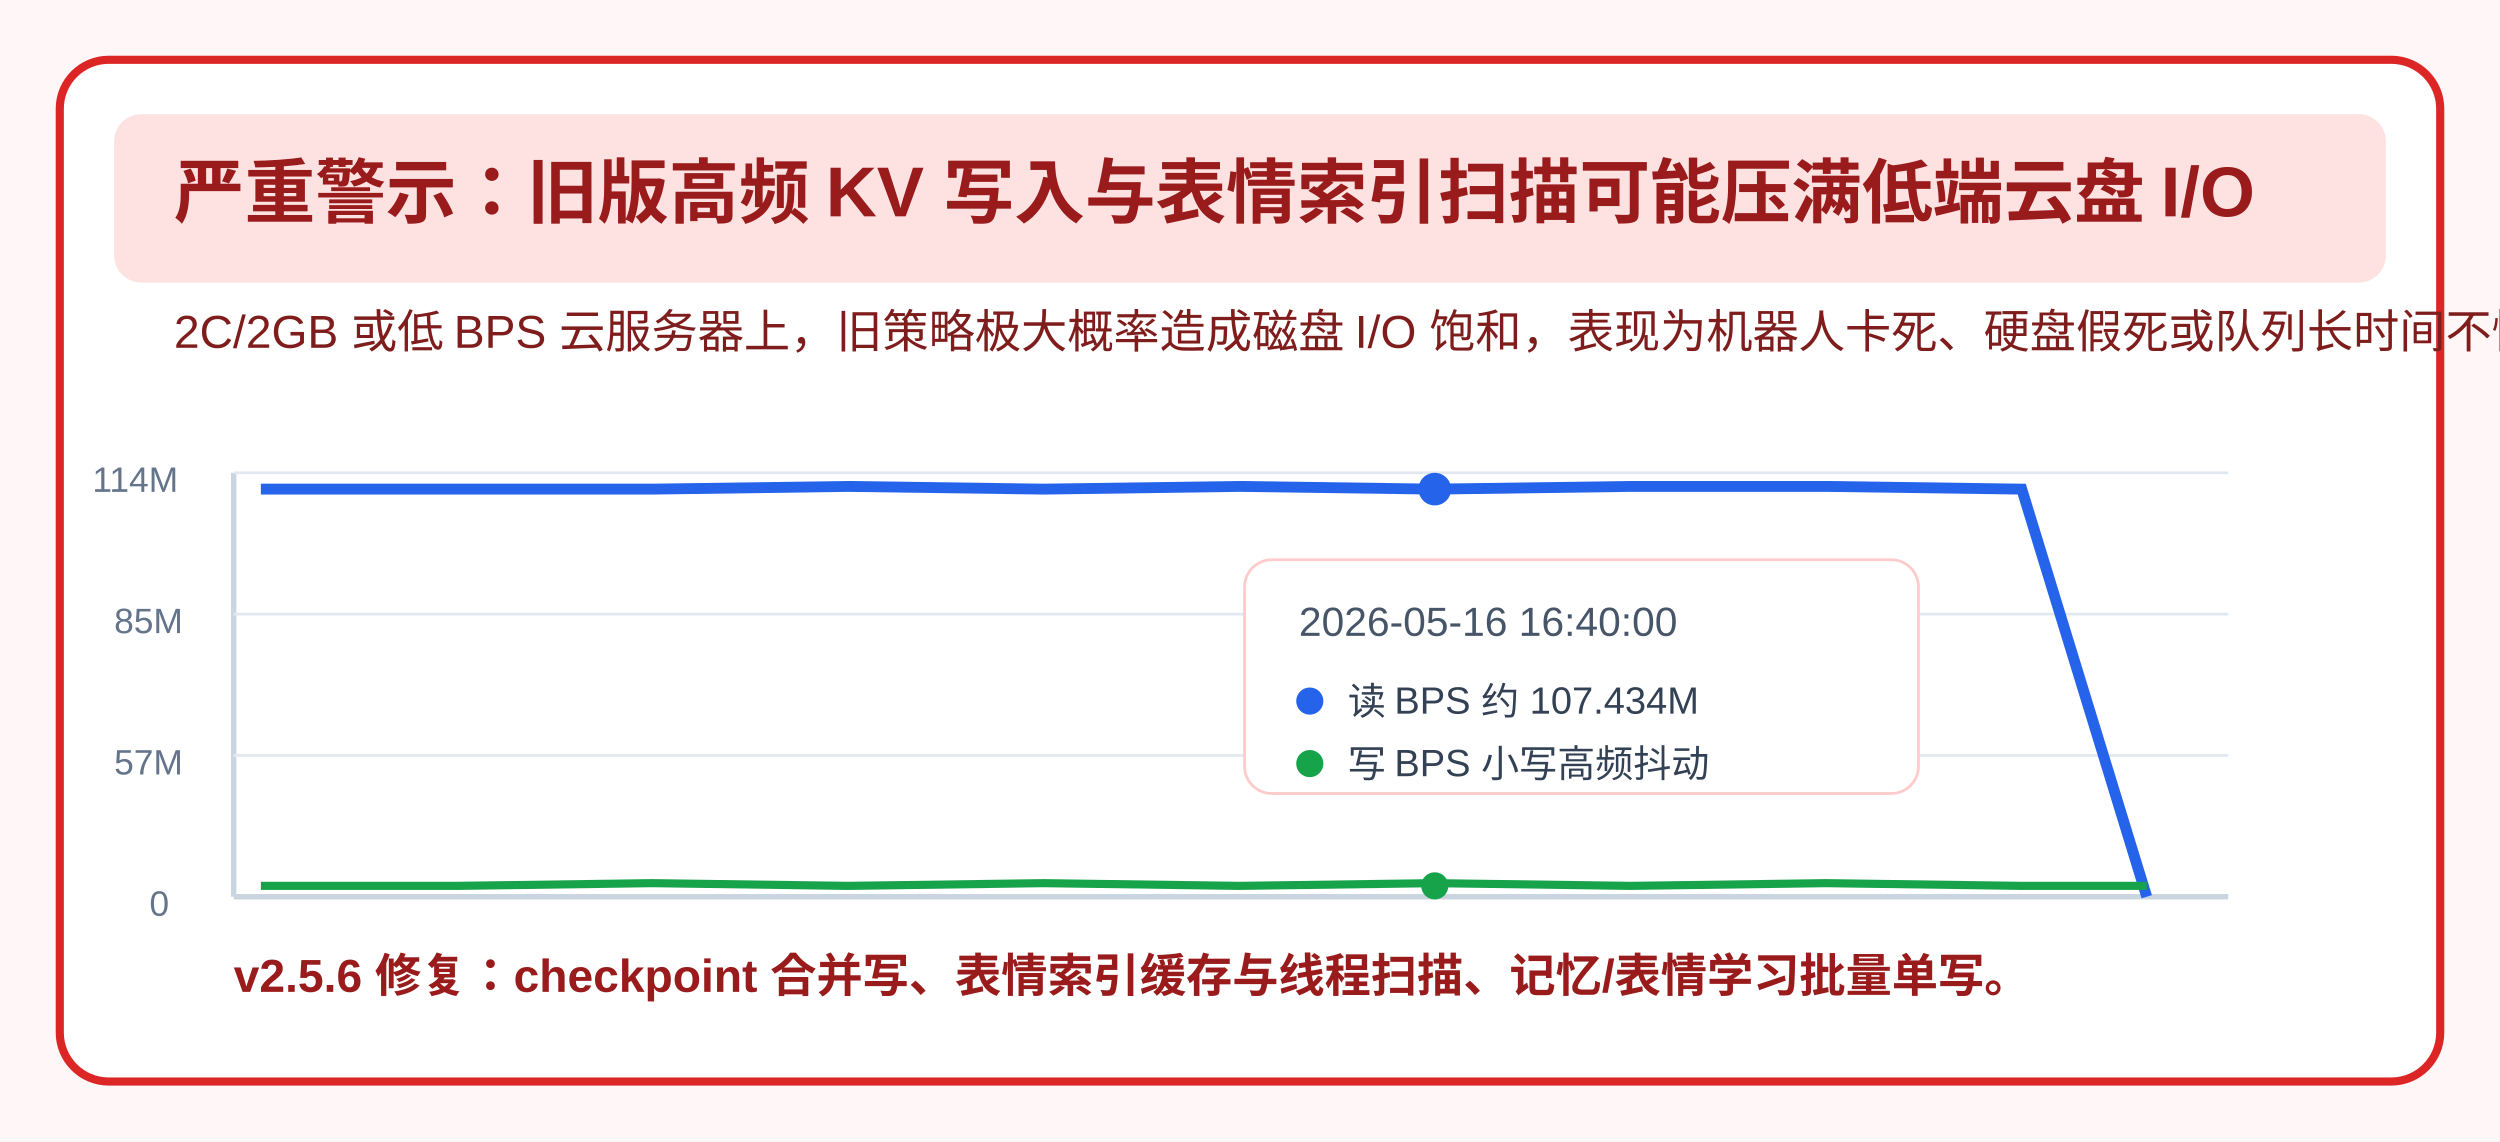
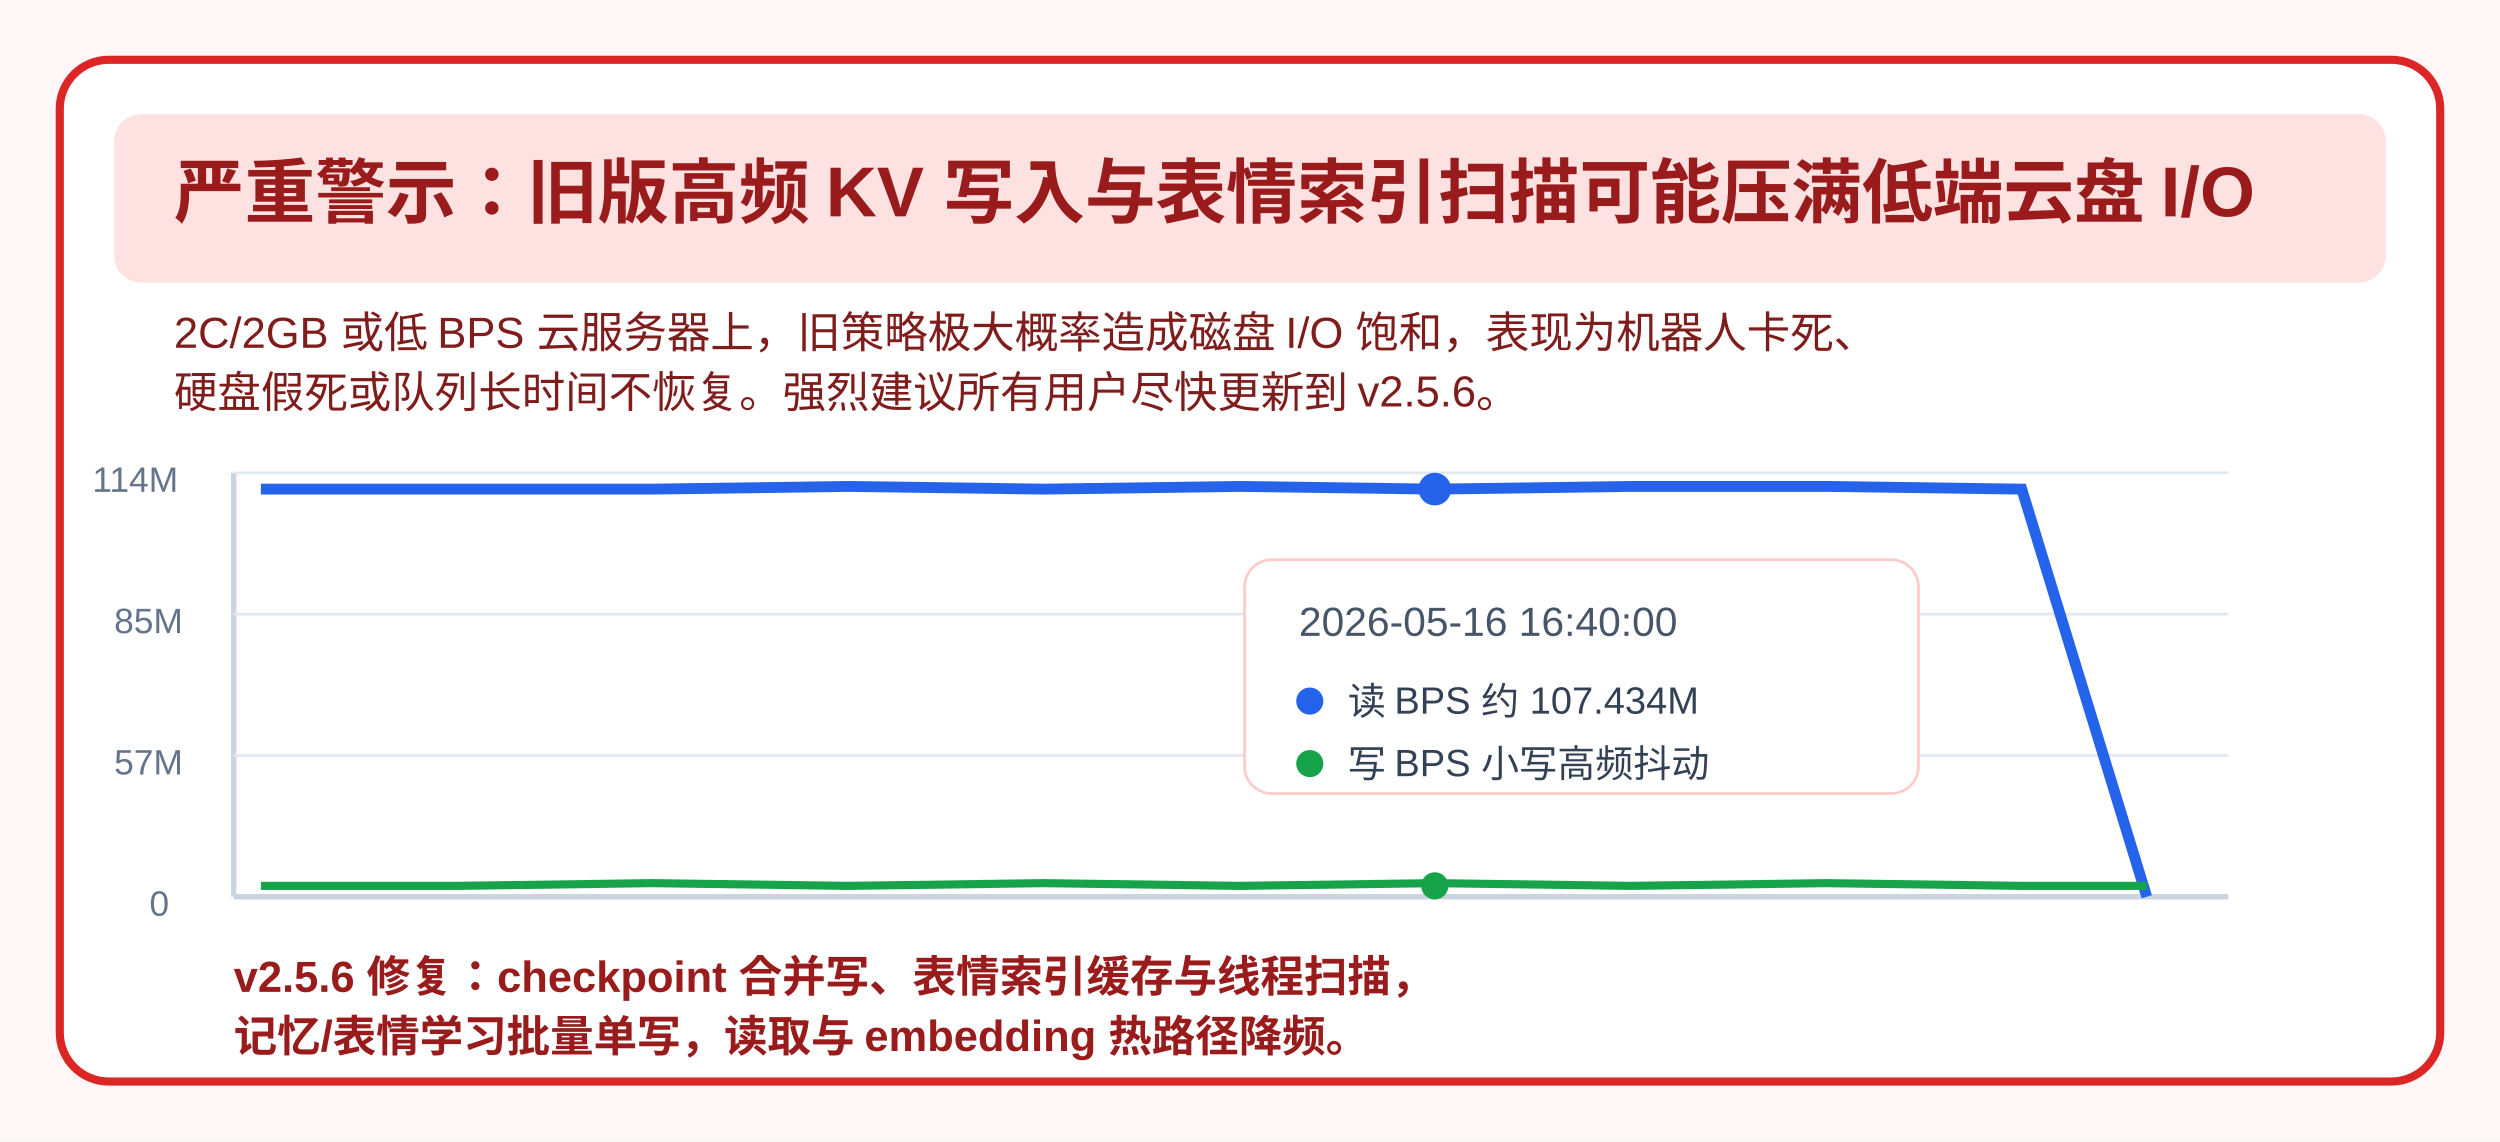
<svg xmlns="http://www.w3.org/2000/svg" width="920" height="420" viewBox="0 0 920 420" role="img" aria-labelledby="title desc">
  <rect width="920" height="420" fill="#fff7f7" />
  <rect x="22" y="22" width="876" height="376" rx="18" fill="#fff" stroke="#dc2626" stroke-width="3" />
  <rect x="42" y="42" width="836" height="62" rx="10" fill="#fee2e2" />
  <text x="64" y="80" fill="#991b1b" font-family="Arial, 'Microsoft YaHei', sans-serif" font-size="26" font-weight="700">严重警示：旧版高频 KV 写入与表情索引扫描可能压满低端云盘 I/O</text>
-   <text x="64" y="128" fill="#7f1d1d" font-family="Arial, 'Microsoft YaHei', sans-serif" font-size="17">2C/2GB 或低 BPS 云服务器上，旧策略极大概率造成磁盘 I/O 饱和，表现为机器人卡死、硬盘假死或队列长时间不恢复。</text>
+   <text x="64" y="128" fill="#7f1d1d" font-family="Arial, 'Microsoft YaHei', sans-serif" font-size="16">
+     <tspan x="64" dy="0">2C/2GB 或低 BPS 云服务器上，旧策略极大概率造成磁盘 I/O 饱和，表现为机器人卡死、</tspan>
+     <tspan x="64" dy="22">硬盘假死或队列长时间不恢复。强烈建议所有用户尽快更新到 v2.5.6。</tspan>
+   </text>
  <line x1="86" y1="330" x2="820" y2="330" stroke="#cbd5e1" stroke-width="2" />
  <line x1="86" y1="174" x2="86" y2="330" stroke="#cbd5e1" stroke-width="2" />
  <line x1="86" y1="278" x2="820" y2="278" stroke="#e2e8f0" />
  <line x1="86" y1="226" x2="820" y2="226" stroke="#e2e8f0" />
  <line x1="86" y1="174" x2="820" y2="174" stroke="#e2e8f0" />
  <text x="34" y="181" fill="#64748b" font-family="Arial, sans-serif" font-size="13">114M</text>
  <text x="42" y="233" fill="#64748b" font-family="Arial, sans-serif" font-size="13">85M</text>
  <text x="42" y="285" fill="#64748b" font-family="Arial, sans-serif" font-size="13">57M</text>
  <text x="55" y="337" fill="#64748b" font-family="Arial, sans-serif" font-size="13">0</text>
  <polyline points="96,180 168,180 240,180 312,179 384,180 456,179 528,180 600,179 672,179 744,180 790,330" fill="none" stroke="#2563eb" stroke-width="4" />
  <polyline points="96,326 168,326 240,325 312,326 384,325 456,326 528,325 600,326 672,325 744,326 790,326" fill="none" stroke="#16a34a" stroke-width="3" />
  <circle cx="528" cy="180" r="6" fill="#2563eb" />
  <circle cx="528" cy="326" r="5" fill="#16a34a" />
  <rect x="458" y="206" width="248" height="86" rx="10" fill="#ffffff" stroke="#fecaca" />
  <text x="478" y="234" fill="#475569" font-family="Arial, 'Microsoft YaHei', sans-serif" font-size="15">2026-05-16 16:40:00</text>
  <circle cx="482" cy="258" r="5" fill="#2563eb" />
  <text x="496" y="263" fill="#334155" font-family="Arial, 'Microsoft YaHei', sans-serif" font-size="14">读 BPS 约 107.434M</text>
  <circle cx="482" cy="281" r="5" fill="#16a34a" />
  <text x="496" y="286" fill="#334155" font-family="Arial, 'Microsoft YaHei', sans-serif" font-size="14">写 BPS 小写高频抖动</text>
-   <text x="86" y="365" fill="#991b1b" font-family="Arial, 'Microsoft YaHei', sans-serif" font-size="17" font-weight="700">v2.5.6 修复：checkpoint 合并写、表情索引缓存与线程扫描、记忆/表情学习批量单写。</text>
+   <text x="86" y="365" fill="#991b1b" font-family="Arial, 'Microsoft YaHei', sans-serif" font-size="16" font-weight="700">
+     <tspan x="86" dy="0">v2.5.6 修复：checkpoint 合并写、表情索引缓存与线程扫描，</tspan>
+     <tspan x="86" dy="22">记忆/表情学习批量单写，读取与 embedding 热路径降频。</tspan>
+   </text>
</svg>
